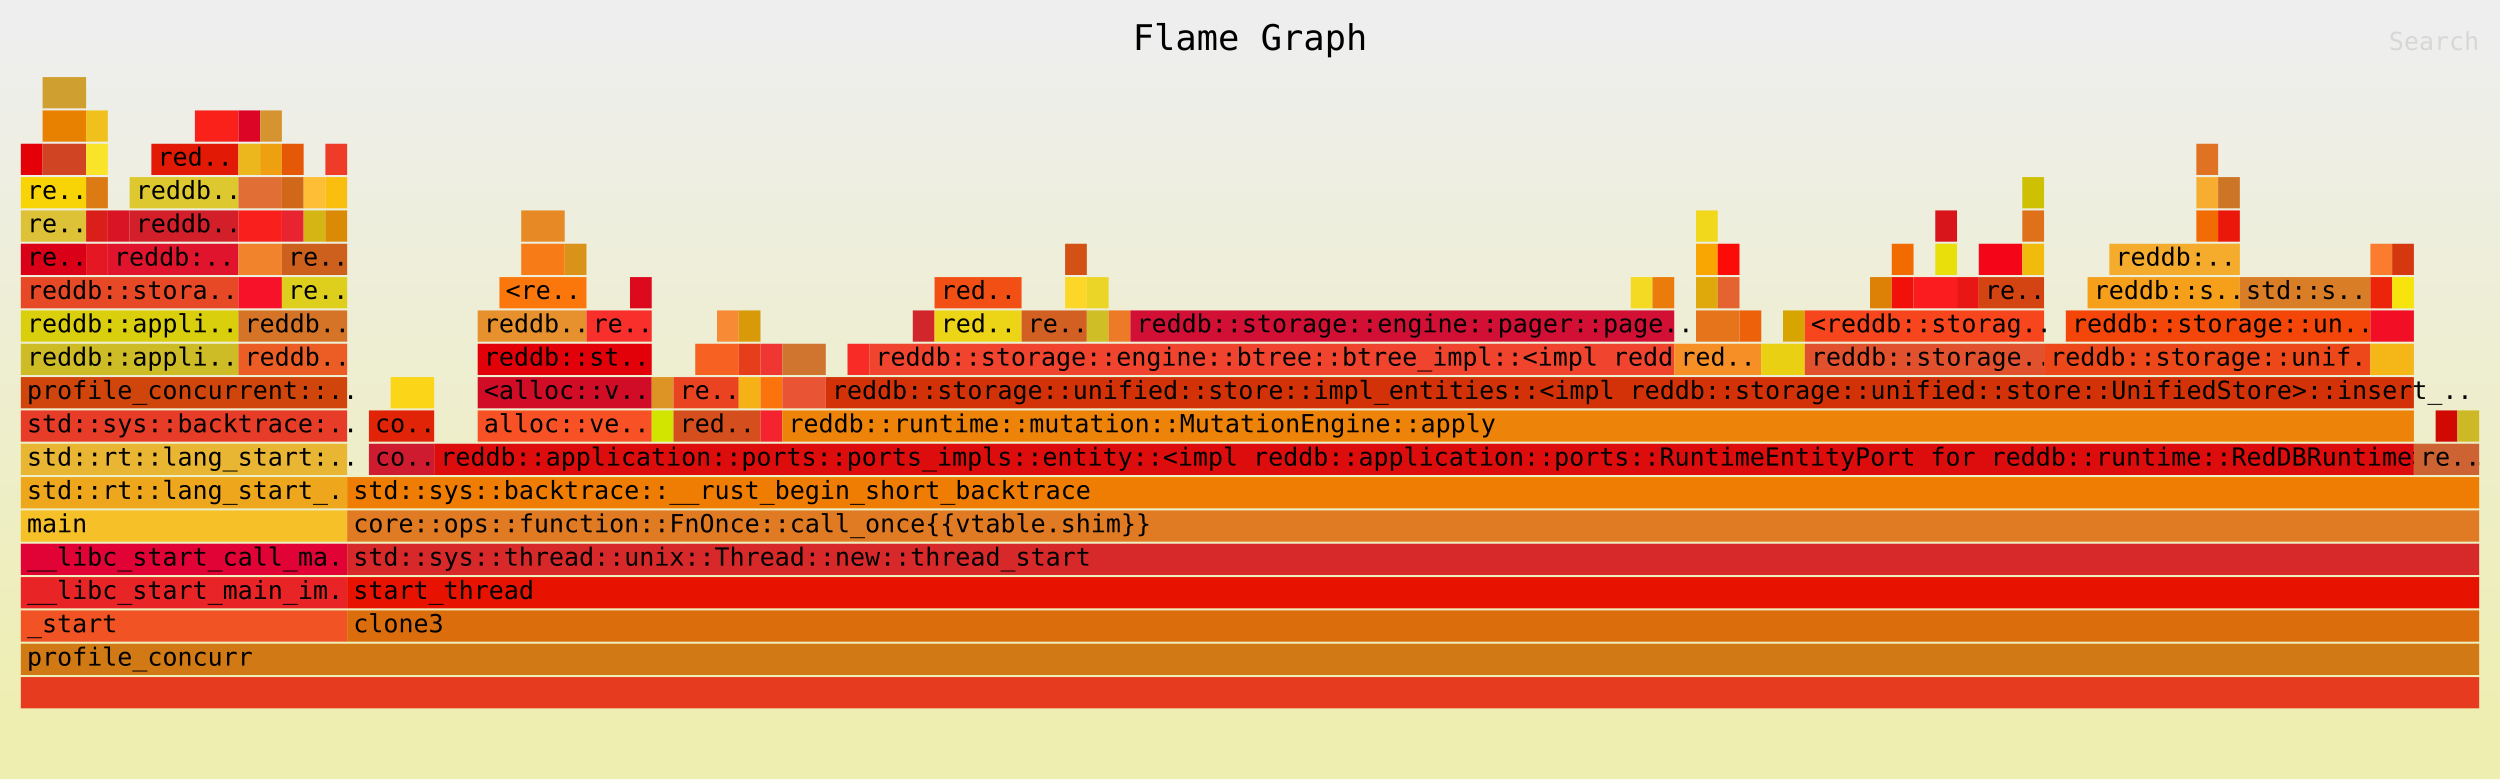
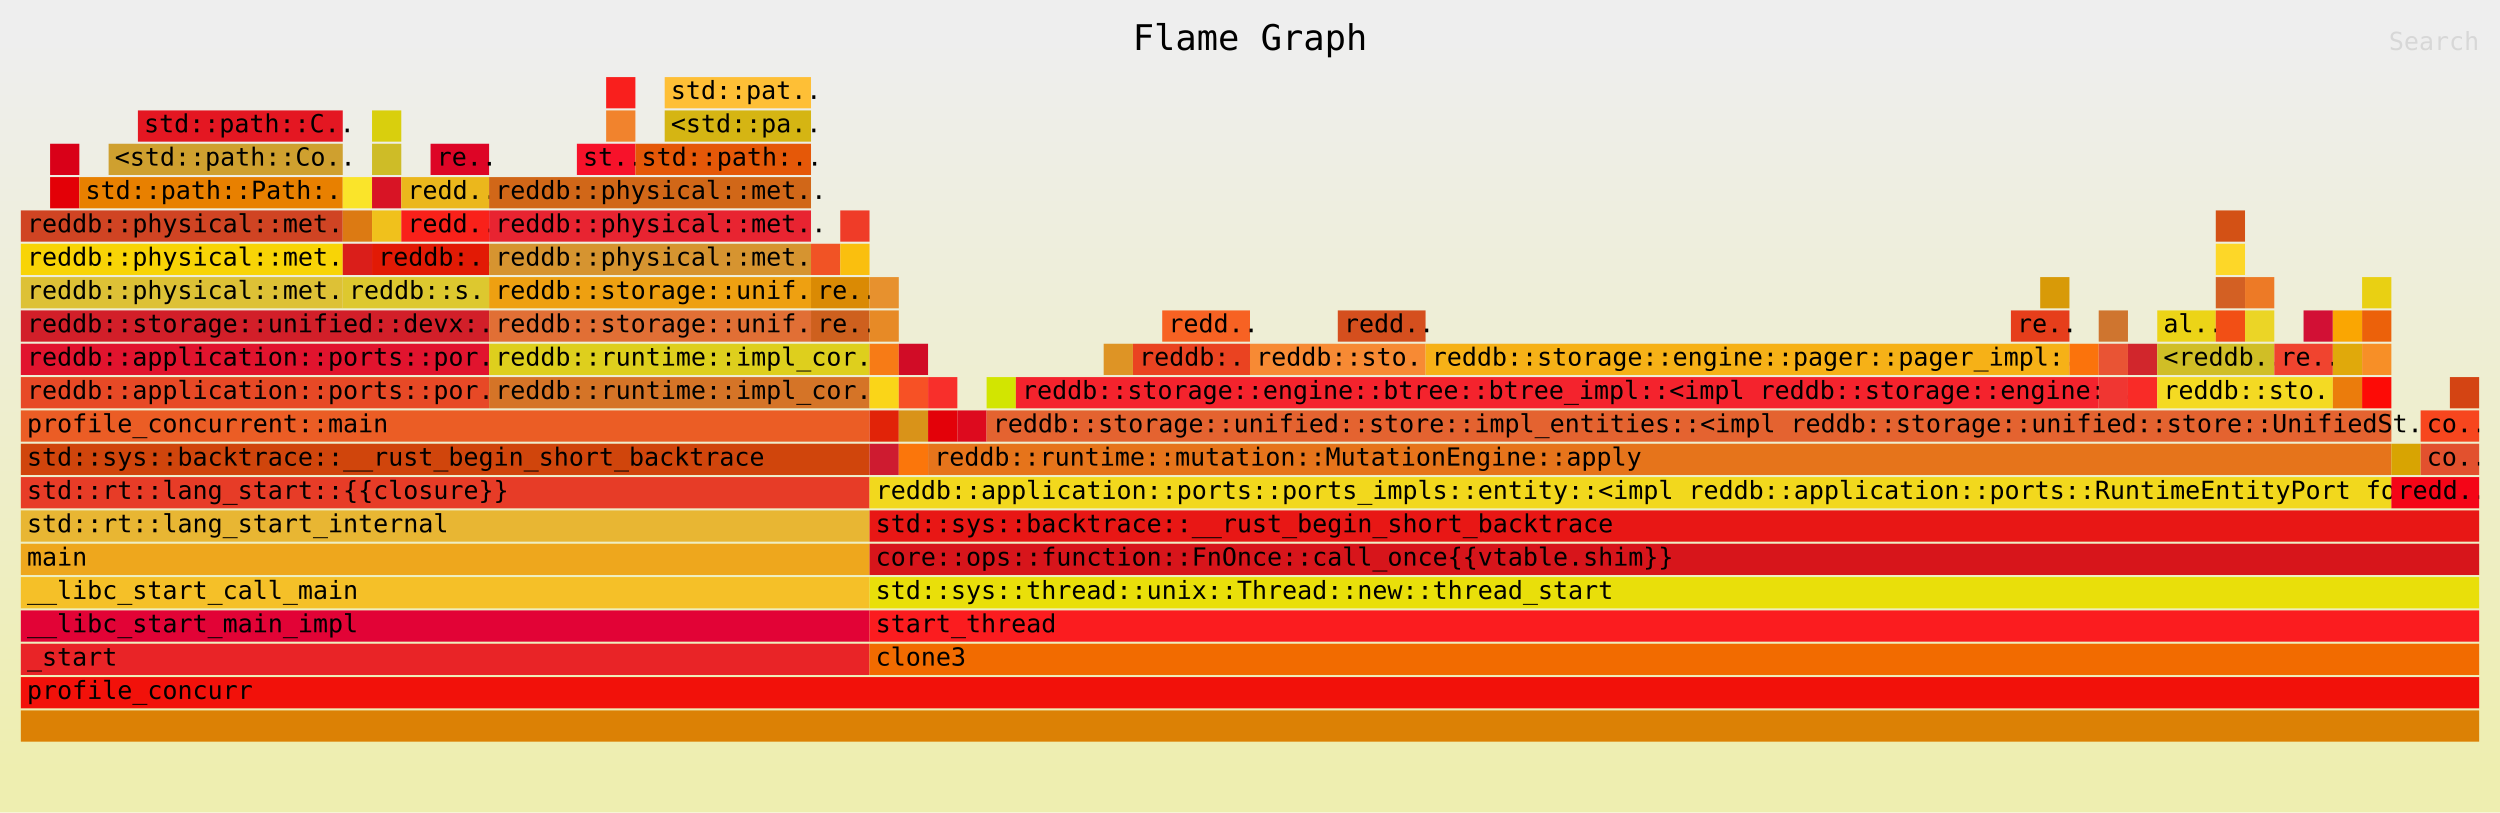
- <svg xmlns="http://www.w3.org/2000/svg" xmlns:ns1="http://github.com/jonhoo/inferno" version="1.1" width="1200" height="374" viewBox="0 0 1200 374">
+ <svg xmlns="http://www.w3.org/2000/svg" xmlns:ns1="http://github.com/jonhoo/inferno" version="1.1" width="1200" height="390" viewBox="0 0 1200 390">
  <defs>
    <linearGradient id="background" y1="0" y2="1" x1="0" x2="0">
      <stop stop-color="#eeeeee" offset="5%" />
      <stop stop-color="#eeeeb0" offset="95%" />
    </linearGradient>
  </defs>
  <style type="text/css">
text { font-family:monospace; font-size:12px }
#title { text-anchor:middle; font-size:17px; }
#matched { text-anchor:end; }
#search { text-anchor:end; opacity:0.1; cursor:pointer; }
#search:hover, #search.show { opacity:1; }
#subtitle { text-anchor:middle; font-color:rgb(160,160,160); }
#unzoom { cursor:pointer; }
#frames &gt; *:hover { stroke:black; stroke-width:0.5; cursor:pointer; }
.hide { display:none; }
.parent { opacity:0.5; }
</style>
-   <rect x="0" y="0" width="100%" height="374" fill="url(#background)" />
+   <rect x="0" y="0" width="100%" height="390" fill="url(#background)" />
  <text id="title" fill="rgb(0,0,0)" x="50%" y="24.00">Flame Graph</text>
-   <text id="details" fill="rgb(0,0,0)" x="10" y="357.00"> </text>
+   <text id="details" fill="rgb(0,0,0)" x="10" y="373.00"> </text>
  <text id="unzoom" class="hide" fill="rgb(0,0,0)" x="10" y="24.00">Reset Zoom</text>
  <text id="search" fill="rgb(0,0,0)" x="1190" y="24.00">Search</text>
-   <text id="matched" fill="rgb(0,0,0)" x="1190" y="357.00"> </text>
-   <svg id="frames" x="10" width="1180" total_samples="113">
-     <g>
-       <rect x="0%" y="69" width="0.885%" height="15" fill="rgb(227,0,7)" ns1:x="0" ns1:w="1" />
-       <text x="0.25%" y="79.50" />
-     </g>
-     <g>
-       <rect x="0%" y="117" width="2.655%" height="15" fill="rgb(217,0,24)" ns1:x="0" ns1:w="3" />
-       <text x="0.25%" y="127.50">re..</text>
-     </g>
-     <g>
-       <rect x="0%" y="101" width="2.655%" height="15" fill="rgb(221,193,54)" ns1:x="0" ns1:w="3" />
-       <text x="0.25%" y="111.50">re..</text>
-     </g>
-     <g>
-       <rect x="0%" y="85" width="2.655%" height="15" fill="rgb(248,212,6)" ns1:x="0" ns1:w="3" />
-       <text x="0.25%" y="95.50">re..</text>
-     </g>
-     <g>
-       <rect x="0.885%" y="69" width="1.77%" height="15" fill="rgb(208,68,35)" ns1:x="1" ns1:w="2" />
-       <text x="1.135%" y="79.50" />
-     </g>
-     <g>
-       <rect x="0.885%" y="53" width="1.77%" height="15" fill="rgb(232,128,0)" ns1:x="1" ns1:w="2" />
-       <text x="1.135%" y="63.50" />
-     </g>
-     <g>
-       <rect x="0.885%" y="37" width="1.77%" height="15" fill="rgb(207,160,47)" ns1:x="1" ns1:w="2" />
-       <text x="1.135%" y="47.50" />
-     </g>
-     <g>
-       <rect x="2.655%" y="117" width="0.885%" height="15" fill="rgb(228,23,34)" ns1:x="3" ns1:w="1" />
-       <text x="2.905%" y="127.50" />
-     </g>
-     <g>
-       <rect x="2.655%" y="101" width="0.885%" height="15" fill="rgb(218,30,26)" ns1:x="3" ns1:w="1" />
-       <text x="2.905%" y="111.50" />
-     </g>
-     <g>
-       <rect x="2.655%" y="85" width="0.885%" height="15" fill="rgb(220,122,19)" ns1:x="3" ns1:w="1" />
-       <text x="2.905%" y="95.50" />
-     </g>
-     <g>
-       <rect x="2.655%" y="69" width="0.885%" height="15" fill="rgb(250,228,42)" ns1:x="3" ns1:w="1" />
-       <text x="2.905%" y="79.50" />
-     </g>
-     <g>
-       <rect x="2.655%" y="53" width="0.885%" height="15" fill="rgb(240,193,28)" ns1:x="3" ns1:w="1" />
-       <text x="2.905%" y="63.50" />
-     </g>
-     <g>
-       <rect x="3.54%" y="101" width="0.885%" height="15" fill="rgb(216,20,37)" ns1:x="4" ns1:w="1" />
-       <text x="3.79%" y="111.50" />
-     </g>
-     <g>
-       <rect x="0%" y="165" width="8.85%" height="15" fill="rgb(206,188,39)" ns1:x="0" ns1:w="10" />
-       <text x="0.25%" y="175.50">reddb::appli..</text>
-     </g>
-     <g>
-       <rect x="0%" y="149" width="8.85%" height="15" fill="rgb(217,207,13)" ns1:x="0" ns1:w="10" />
-       <text x="0.25%" y="159.50">reddb::appli..</text>
-     </g>
-     <g>
-       <rect x="0%" y="133" width="8.85%" height="15" fill="rgb(231,73,38)" ns1:x="0" ns1:w="10" />
-       <text x="0.25%" y="143.50">reddb::stora..</text>
-     </g>
-     <g>
-       <rect x="3.54%" y="117" width="5.31%" height="15" fill="rgb(225,20,46)" ns1:x="4" ns1:w="6" />
-       <text x="3.79%" y="127.50">reddb:..</text>
-     </g>
-     <g>
-       <rect x="4.425%" y="101" width="4.425%" height="15" fill="rgb(210,31,41)" ns1:x="5" ns1:w="5" />
-       <text x="4.675%" y="111.50">reddb..</text>
-     </g>
-     <g>
-       <rect x="4.425%" y="85" width="4.425%" height="15" fill="rgb(221,200,47)" ns1:x="5" ns1:w="5" />
-       <text x="4.675%" y="95.50">reddb..</text>
-     </g>
-     <g>
-       <rect x="5.31%" y="69" width="3.54%" height="15" fill="rgb(226,26,5)" ns1:x="6" ns1:w="4" />
-       <text x="5.56%" y="79.50">red..</text>
-     </g>
-     <g>
-       <rect x="7.08%" y="53" width="1.77%" height="15" fill="rgb(249,33,26)" ns1:x="8" ns1:w="2" />
-       <text x="7.33%" y="63.50" />
-     </g>
-     <g>
-       <rect x="8.85%" y="69" width="0.885%" height="15" fill="rgb(235,183,28)" ns1:x="10" ns1:w="1" />
-       <text x="9.1%" y="79.50" />
-     </g>
-     <g>
-       <rect x="8.85%" y="53" width="0.885%" height="15" fill="rgb(221,5,38)" ns1:x="10" ns1:w="1" />
-       <text x="9.1%" y="63.50" />
-     </g>
-     <g>
-       <rect x="8.85%" y="133" width="1.77%" height="15" fill="rgb(247,18,42)" ns1:x="10" ns1:w="2" />
-       <text x="9.1%" y="143.50" />
-     </g>
-     <g>
-       <rect x="8.85%" y="117" width="1.77%" height="15" fill="rgb(241,131,45)" ns1:x="10" ns1:w="2" />
-       <text x="9.1%" y="127.50" />
-     </g>
-     <g>
-       <rect x="8.85%" y="101" width="1.77%" height="15" fill="rgb(249,31,29)" ns1:x="10" ns1:w="2" />
-       <text x="9.1%" y="111.50" />
-     </g>
-     <g>
-       <rect x="8.85%" y="85" width="1.77%" height="15" fill="rgb(225,111,53)" ns1:x="10" ns1:w="2" />
-       <text x="9.1%" y="95.50" />
-     </g>
-     <g>
-       <rect x="9.735%" y="69" width="0.885%" height="15" fill="rgb(238,160,17)" ns1:x="11" ns1:w="1" />
-       <text x="9.985%" y="79.50" />
-     </g>
-     <g>
-       <rect x="9.735%" y="53" width="0.885%" height="15" fill="rgb(214,148,48)" ns1:x="11" ns1:w="1" />
-       <text x="9.985%" y="63.50" />
-     </g>
-     <g>
-       <rect x="10.62%" y="101" width="0.885%" height="15" fill="rgb(232,36,49)" ns1:x="12" ns1:w="1" />
-       <text x="10.87%" y="111.50" />
-     </g>
-     <g>
-       <rect x="10.62%" y="85" width="0.885%" height="15" fill="rgb(209,103,24)" ns1:x="12" ns1:w="1" />
-       <text x="10.87%" y="95.50" />
-     </g>
-     <g>
-       <rect x="10.62%" y="69" width="0.885%" height="15" fill="rgb(229,88,8)" ns1:x="12" ns1:w="1" />
-       <text x="10.87%" y="79.50" />
-     </g>
-     <g>
-       <rect x="11.504%" y="101" width="0.885%" height="15" fill="rgb(213,181,19)" ns1:x="13" ns1:w="1" />
-       <text x="11.754%" y="111.50" />
-     </g>
-     <g>
-       <rect x="11.504%" y="85" width="0.885%" height="15" fill="rgb(254,191,54)" ns1:x="13" ns1:w="1" />
-       <text x="11.754%" y="95.50" />
-     </g>
-     <g>
-       <rect x="0%" y="293" width="13.274%" height="15" fill="rgb(241,83,37)" ns1:x="0" ns1:w="15" />
-       <text x="0.25%" y="303.50">_start</text>
-     </g>
-     <g>
-       <rect x="0%" y="277" width="13.274%" height="15" fill="rgb(233,36,39)" ns1:x="0" ns1:w="15" />
-       <text x="0.25%" y="287.50">__libc_start_main_im..</text>
-     </g>
-     <g>
-       <rect x="0%" y="261" width="13.274%" height="15" fill="rgb(226,3,54)" ns1:x="0" ns1:w="15" />
-       <text x="0.25%" y="271.50">__libc_start_call_ma..</text>
-     </g>
-     <g>
-       <rect x="0%" y="245" width="13.274%" height="15" fill="rgb(245,192,40)" ns1:x="0" ns1:w="15" />
-       <text x="0.25%" y="255.50">main</text>
-     </g>
-     <g>
-       <rect x="0%" y="229" width="13.274%" height="15" fill="rgb(238,167,29)" ns1:x="0" ns1:w="15" />
-       <text x="0.25%" y="239.50">std::rt::lang_start_..</text>
-     </g>
-     <g>
-       <rect x="0%" y="213" width="13.274%" height="15" fill="rgb(232,182,51)" ns1:x="0" ns1:w="15" />
-       <text x="0.25%" y="223.50">std::rt::lang_start:..</text>
-     </g>
-     <g>
-       <rect x="0%" y="197" width="13.274%" height="15" fill="rgb(231,60,39)" ns1:x="0" ns1:w="15" />
-       <text x="0.25%" y="207.50">std::sys::backtrace:..</text>
-     </g>
-     <g>
-       <rect x="0%" y="181" width="13.274%" height="15" fill="rgb(208,69,12)" ns1:x="0" ns1:w="15" />
-       <text x="0.25%" y="191.50">profile_concurrent::..</text>
-     </g>
-     <g>
-       <rect x="8.85%" y="165" width="4.425%" height="15" fill="rgb(235,93,37)" ns1:x="10" ns1:w="5" />
-       <text x="9.1%" y="175.50">reddb..</text>
-     </g>
-     <g>
-       <rect x="8.85%" y="149" width="4.425%" height="15" fill="rgb(213,116,39)" ns1:x="10" ns1:w="5" />
-       <text x="9.1%" y="159.50">reddb..</text>
-     </g>
-     <g>
-       <rect x="10.62%" y="133" width="2.655%" height="15" fill="rgb(222,207,29)" ns1:x="12" ns1:w="3" />
-       <text x="10.87%" y="143.50">re..</text>
-     </g>
-     <g>
-       <rect x="10.62%" y="117" width="2.655%" height="15" fill="rgb(206,96,30)" ns1:x="12" ns1:w="3" />
-       <text x="10.87%" y="127.50">re..</text>
-     </g>
-     <g>
-       <rect x="12.389%" y="101" width="0.885%" height="15" fill="rgb(218,138,4)" ns1:x="14" ns1:w="1" />
-       <text x="12.639%" y="111.50" />
-     </g>
-     <g>
-       <rect x="12.389%" y="85" width="0.885%" height="15" fill="rgb(250,191,14)" ns1:x="14" ns1:w="1" />
-       <text x="12.639%" y="95.50" />
-     </g>
-     <g>
-       <rect x="12.389%" y="69" width="0.885%" height="15" fill="rgb(239,60,40)" ns1:x="14" ns1:w="1" />
-       <text x="12.639%" y="79.50" />
-     </g>
-     <g>
-       <rect x="14.159%" y="213" width="2.655%" height="15" fill="rgb(206,27,48)" ns1:x="16" ns1:w="3" />
-       <text x="14.409%" y="223.50">co..</text>
-     </g>
-     <g>
-       <rect x="14.159%" y="197" width="2.655%" height="15" fill="rgb(225,35,8)" ns1:x="16" ns1:w="3" />
-       <text x="14.409%" y="207.50">co..</text>
-     </g>
-     <g>
-       <rect x="15.044%" y="181" width="1.77%" height="15" fill="rgb(250,213,24)" ns1:x="17" ns1:w="2" />
-       <text x="15.294%" y="191.50" />
-     </g>
-     <g>
-       <rect x="20.354%" y="117" width="1.77%" height="15" fill="rgb(247,123,22)" ns1:x="23" ns1:w="2" />
-       <text x="20.604%" y="127.50" />
-     </g>
-     <g>
-       <rect x="20.354%" y="101" width="1.77%" height="15" fill="rgb(231,138,38)" ns1:x="23" ns1:w="2" />
-       <text x="20.604%" y="111.50" />
-     </g>
-     <g>
-       <rect x="18.584%" y="149" width="4.425%" height="15" fill="rgb(231,145,46)" ns1:x="21" ns1:w="5" />
-       <text x="18.834%" y="159.50">reddb..</text>
-     </g>
-     <g>
-       <rect x="19.469%" y="133" width="3.54%" height="15" fill="rgb(251,118,11)" ns1:x="22" ns1:w="4" />
-       <text x="19.719%" y="143.50">&lt;re..</text>
-     </g>
-     <g>
-       <rect x="22.124%" y="117" width="0.885%" height="15" fill="rgb(217,147,25)" ns1:x="25" ns1:w="1" />
-       <text x="22.374%" y="127.50" />
-     </g>
-     <g>
-       <rect x="18.584%" y="197" width="7.08%" height="15" fill="rgb(247,81,37)" ns1:x="21" ns1:w="8" />
-       <text x="18.834%" y="207.50">alloc::ve..</text>
-     </g>
-     <g>
-       <rect x="18.584%" y="181" width="7.08%" height="15" fill="rgb(209,12,38)" ns1:x="21" ns1:w="8" />
-       <text x="18.834%" y="191.50">&lt;alloc::v..</text>
-     </g>
-     <g>
-       <rect x="18.584%" y="165" width="7.08%" height="15" fill="rgb(227,1,9)" ns1:x="21" ns1:w="8" />
-       <text x="18.834%" y="175.50">reddb::st..</text>
-     </g>
-     <g>
-       <rect x="23.009%" y="149" width="2.655%" height="15" fill="rgb(248,47,43)" ns1:x="26" ns1:w="3" />
-       <text x="23.259%" y="159.50">re..</text>
-     </g>
-     <g>
-       <rect x="24.779%" y="133" width="0.885%" height="15" fill="rgb(221,10,30)" ns1:x="28" ns1:w="1" />
-       <text x="25.029%" y="143.50" />
-     </g>
-     <g>
-       <rect x="25.664%" y="197" width="0.885%" height="15" fill="rgb(210,229,1)" ns1:x="29" ns1:w="1" />
-       <text x="25.914%" y="207.50" />
-     </g>
-     <g>
-       <rect x="25.664%" y="181" width="0.885%" height="15" fill="rgb(222,148,37)" ns1:x="29" ns1:w="1" />
-       <text x="25.914%" y="191.50" />
-     </g>
-     <g>
-       <rect x="26.549%" y="181" width="2.655%" height="15" fill="rgb(234,67,33)" ns1:x="30" ns1:w="3" />
-       <text x="26.799%" y="191.50">re..</text>
-     </g>
-     <g>
-       <rect x="27.434%" y="165" width="1.77%" height="15" fill="rgb(247,98,35)" ns1:x="31" ns1:w="2" />
-       <text x="27.684%" y="175.50" />
-     </g>
-     <g>
-       <rect x="28.319%" y="149" width="0.885%" height="15" fill="rgb(247,138,52)" ns1:x="32" ns1:w="1" />
-       <text x="28.569%" y="159.50" />
-     </g>
-     <g>
-       <rect x="26.549%" y="197" width="3.54%" height="15" fill="rgb(213,79,30)" ns1:x="30" ns1:w="4" />
-       <text x="26.799%" y="207.50">red..</text>
-     </g>
-     <g>
-       <rect x="29.203%" y="181" width="0.885%" height="15" fill="rgb(246,177,23)" ns1:x="33" ns1:w="1" />
-       <text x="29.453%" y="191.50" />
-     </g>
-     <g>
-       <rect x="29.203%" y="165" width="0.885%" height="15" fill="rgb(230,62,27)" ns1:x="33" ns1:w="1" />
-       <text x="29.453%" y="175.50" />
-     </g>
-     <g>
-       <rect x="29.203%" y="149" width="0.885%" height="15" fill="rgb(216,154,8)" ns1:x="33" ns1:w="1" />
-       <text x="29.453%" y="159.50" />
-     </g>
-     <g>
-       <rect x="30.088%" y="197" width="0.885%" height="15" fill="rgb(244,35,45)" ns1:x="34" ns1:w="1" />
-       <text x="30.338%" y="207.50" />
-     </g>
-     <g>
-       <rect x="30.088%" y="181" width="0.885%" height="15" fill="rgb(251,115,12)" ns1:x="34" ns1:w="1" />
-       <text x="30.338%" y="191.50" />
-     </g>
-     <g>
-       <rect x="30.088%" y="165" width="0.885%" height="15" fill="rgb(240,54,50)" ns1:x="34" ns1:w="1" />
-       <text x="30.338%" y="175.50" />
-     </g>
-     <g>
-       <rect x="30.974%" y="181" width="1.77%" height="15" fill="rgb(233,84,52)" ns1:x="35" ns1:w="2" />
-       <text x="31.224%" y="191.50" />
-     </g>
-     <g>
-       <rect x="30.974%" y="165" width="1.77%" height="15" fill="rgb(207,117,47)" ns1:x="35" ns1:w="2" />
-       <text x="31.224%" y="175.50" />
-     </g>
-     <g>
-       <rect x="33.628%" y="165" width="0.885%" height="15" fill="rgb(249,43,39)" ns1:x="38" ns1:w="1" />
-       <text x="33.878%" y="175.50" />
-     </g>
-     <g>
-       <rect x="36.283%" y="149" width="0.885%" height="15" fill="rgb(209,38,44)" ns1:x="41" ns1:w="1" />
-       <text x="36.533%" y="159.50" />
-     </g>
-     <g>
-       <rect x="37.168%" y="149" width="3.54%" height="15" fill="rgb(236,212,23)" ns1:x="42" ns1:w="4" />
-       <text x="37.418%" y="159.50">red..</text>
-     </g>
-     <g>
-       <rect x="37.168%" y="133" width="3.54%" height="15" fill="rgb(242,79,21)" ns1:x="42" ns1:w="4" />
-       <text x="37.418%" y="143.50">red..</text>
-     </g>
-     <g>
-       <rect x="40.708%" y="149" width="2.655%" height="15" fill="rgb(211,96,35)" ns1:x="46" ns1:w="3" />
-       <text x="40.958%" y="159.50">re..</text>
-     </g>
-     <g>
-       <rect x="42.478%" y="133" width="0.885%" height="15" fill="rgb(253,215,40)" ns1:x="48" ns1:w="1" />
-       <text x="42.728%" y="143.50" />
-     </g>
-     <g>
-       <rect x="42.478%" y="117" width="0.885%" height="15" fill="rgb(211,81,21)" ns1:x="48" ns1:w="1" />
-       <text x="42.728%" y="127.50" />
-     </g>
-     <g>
-       <rect x="43.363%" y="149" width="0.885%" height="15" fill="rgb(208,190,38)" ns1:x="49" ns1:w="1" />
-       <text x="43.613%" y="159.50" />
-     </g>
-     <g>
-       <rect x="43.363%" y="133" width="0.885%" height="15" fill="rgb(235,213,38)" ns1:x="49" ns1:w="1" />
-       <text x="43.613%" y="143.50" />
-     </g>
-     <g>
-       <rect x="44.248%" y="149" width="0.885%" height="15" fill="rgb(237,122,38)" ns1:x="50" ns1:w="1" />
-       <text x="44.498%" y="159.50" />
-     </g>
-     <g>
-       <rect x="65.487%" y="133" width="0.885%" height="15" fill="rgb(244,218,35)" ns1:x="74" ns1:w="1" />
-       <text x="65.737%" y="143.50" />
-     </g>
-     <g>
-       <rect x="34.513%" y="165" width="32.743%" height="15" fill="rgb(240,68,47)" ns1:x="39" ns1:w="37" />
-       <text x="34.763%" y="175.50">reddb::storage::engine::btree::btree_impl::&lt;impl redd..</text>
-     </g>
-     <g>
-       <rect x="45.133%" y="149" width="22.124%" height="15" fill="rgb(210,16,53)" ns1:x="51" ns1:w="25" />
-       <text x="45.383%" y="159.50">reddb::storage::engine::pager::page..</text>
-     </g>
-     <g>
-       <rect x="66.372%" y="133" width="0.885%" height="15" fill="rgb(235,124,12)" ns1:x="75" ns1:w="1" />
-       <text x="66.622%" y="143.50" />
-     </g>
-     <g>
-       <rect x="68.142%" y="133" width="0.885%" height="15" fill="rgb(224,169,11)" ns1:x="77" ns1:w="1" />
-       <text x="68.392%" y="143.50" />
-     </g>
-     <g>
-       <rect x="68.142%" y="117" width="0.885%" height="15" fill="rgb(250,166,2)" ns1:x="77" ns1:w="1" />
-       <text x="68.392%" y="127.50" />
-     </g>
-     <g>
-       <rect x="68.142%" y="101" width="0.885%" height="15" fill="rgb(242,216,29)" ns1:x="77" ns1:w="1" />
-       <text x="68.392%" y="111.50" />
-     </g>
-     <g>
-       <rect x="68.142%" y="149" width="1.77%" height="15" fill="rgb(230,116,27)" ns1:x="77" ns1:w="2" />
-       <text x="68.392%" y="159.50" />
-     </g>
-     <g>
-       <rect x="69.026%" y="133" width="0.885%" height="15" fill="rgb(228,99,48)" ns1:x="78" ns1:w="1" />
-       <text x="69.276%" y="143.50" />
-     </g>
-     <g>
-       <rect x="69.026%" y="117" width="0.885%" height="15" fill="rgb(253,11,6)" ns1:x="78" ns1:w="1" />
-       <text x="69.276%" y="127.50" />
-     </g>
-     <g>
-       <rect x="67.257%" y="165" width="3.54%" height="15" fill="rgb(247,143,39)" ns1:x="76" ns1:w="4" />
-       <text x="67.507%" y="175.50">red..</text>
-     </g>
-     <g>
-       <rect x="69.912%" y="149" width="0.885%" height="15" fill="rgb(236,97,10)" ns1:x="79" ns1:w="1" />
-       <text x="70.162%" y="159.50" />
-     </g>
-     <g>
-       <rect x="70.796%" y="165" width="1.77%" height="15" fill="rgb(233,208,19)" ns1:x="80" ns1:w="2" />
-       <text x="71.046%" y="175.50" />
-     </g>
-     <g>
-       <rect x="71.681%" y="149" width="0.885%" height="15" fill="rgb(216,164,2)" ns1:x="81" ns1:w="1" />
-       <text x="71.931%" y="159.50" />
-     </g>
-     <g>
-       <rect x="75.221%" y="133" width="0.885%" height="15" fill="rgb(220,129,5)" ns1:x="85" ns1:w="1" />
-       <text x="75.471%" y="143.50" />
-     </g>
-     <g>
-       <rect x="76.106%" y="133" width="0.885%" height="15" fill="rgb(242,17,10)" ns1:x="86" ns1:w="1" />
-       <text x="76.356%" y="143.50" />
-     </g>
-     <g>
-       <rect x="76.106%" y="117" width="0.885%" height="15" fill="rgb(242,107,0)" ns1:x="86" ns1:w="1" />
-       <text x="76.356%" y="127.50" />
-     </g>
-     <g>
-       <rect x="76.991%" y="133" width="1.77%" height="15" fill="rgb(251,28,31)" ns1:x="87" ns1:w="2" />
-       <text x="77.241%" y="143.50" />
-     </g>
-     <g>
-       <rect x="77.876%" y="117" width="0.885%" height="15" fill="rgb(233,223,10)" ns1:x="88" ns1:w="1" />
-       <text x="78.126%" y="127.50" />
-     </g>
-     <g>
-       <rect x="77.876%" y="101" width="0.885%" height="15" fill="rgb(215,21,27)" ns1:x="88" ns1:w="1" />
-       <text x="78.126%" y="111.50" />
-     </g>
-     <g>
-       <rect x="78.761%" y="133" width="0.885%" height="15" fill="rgb(232,23,21)" ns1:x="89" ns1:w="1" />
-       <text x="79.011%" y="143.50" />
-     </g>
-     <g>
-       <rect x="79.646%" y="117" width="1.77%" height="15" fill="rgb(244,5,23)" ns1:x="90" ns1:w="2" />
-       <text x="79.896%" y="127.50" />
-     </g>
-     <g>
-       <rect x="72.566%" y="165" width="9.735%" height="15" fill="rgb(226,81,46)" ns1:x="82" ns1:w="11" />
-       <text x="72.816%" y="175.50">reddb::storage..</text>
-     </g>
-     <g>
-       <rect x="72.566%" y="149" width="9.735%" height="15" fill="rgb(247,70,30)" ns1:x="82" ns1:w="11" />
-       <text x="72.816%" y="159.50">&lt;reddb::storag..</text>
-     </g>
-     <g>
-       <rect x="79.646%" y="133" width="2.655%" height="15" fill="rgb(212,68,19)" ns1:x="90" ns1:w="3" />
-       <text x="79.896%" y="143.50">re..</text>
-     </g>
-     <g>
-       <rect x="81.416%" y="117" width="0.885%" height="15" fill="rgb(240,187,13)" ns1:x="92" ns1:w="1" />
-       <text x="81.666%" y="127.50" />
-     </g>
-     <g>
-       <rect x="81.416%" y="101" width="0.885%" height="15" fill="rgb(223,113,26)" ns1:x="92" ns1:w="1" />
-       <text x="81.666%" y="111.50" />
-     </g>
-     <g>
-       <rect x="81.416%" y="85" width="0.885%" height="15" fill="rgb(206,192,2)" ns1:x="92" ns1:w="1" />
-       <text x="81.666%" y="95.50" />
-     </g>
-     <g>
-       <rect x="88.496%" y="101" width="0.885%" height="15" fill="rgb(241,108,4)" ns1:x="100" ns1:w="1" />
-       <text x="88.746%" y="111.50" />
-     </g>
-     <g>
-       <rect x="88.496%" y="85" width="0.885%" height="15" fill="rgb(247,173,49)" ns1:x="100" ns1:w="1" />
-       <text x="88.746%" y="95.50" />
-     </g>
-     <g>
-       <rect x="88.496%" y="69" width="0.885%" height="15" fill="rgb(224,114,35)" ns1:x="100" ns1:w="1" />
-       <text x="88.746%" y="79.50" />
-     </g>
-     <g>
-       <rect x="84.071%" y="133" width="6.195%" height="15" fill="rgb(245,159,27)" ns1:x="95" ns1:w="7" />
-       <text x="84.321%" y="143.50">reddb::s..</text>
-     </g>
-     <g>
-       <rect x="84.956%" y="117" width="5.31%" height="15" fill="rgb(245,172,44)" ns1:x="96" ns1:w="6" />
-       <text x="85.206%" y="127.50">reddb:..</text>
-     </g>
-     <g>
-       <rect x="89.38%" y="101" width="0.885%" height="15" fill="rgb(236,23,11)" ns1:x="101" ns1:w="1" />
-       <text x="89.63%" y="111.50" />
-     </g>
-     <g>
-       <rect x="89.38%" y="85" width="0.885%" height="15" fill="rgb(205,117,38)" ns1:x="101" ns1:w="1" />
-       <text x="89.63%" y="95.50" />
-     </g>
-     <g>
-       <rect x="82.301%" y="165" width="13.274%" height="15" fill="rgb(237,72,25)" ns1:x="93" ns1:w="15" />
-       <text x="82.551%" y="175.50">reddb::storage::unif..</text>
-     </g>
-     <g>
-       <rect x="83.186%" y="149" width="12.389%" height="15" fill="rgb(244,70,9)" ns1:x="94" ns1:w="14" />
-       <text x="83.436%" y="159.50">reddb::storage::un..</text>
-     </g>
-     <g>
-       <rect x="90.266%" y="133" width="5.31%" height="15" fill="rgb(217,125,39)" ns1:x="102" ns1:w="6" />
-       <text x="90.516%" y="143.50">std::s..</text>
-     </g>
-     <g>
-       <rect x="95.575%" y="133" width="0.885%" height="15" fill="rgb(235,36,10)" ns1:x="108" ns1:w="1" />
-       <text x="95.825%" y="143.50" />
-     </g>
-     <g>
-       <rect x="95.575%" y="117" width="0.885%" height="15" fill="rgb(251,123,47)" ns1:x="108" ns1:w="1" />
-       <text x="95.825%" y="127.50" />
-     </g>
-     <g>
-       <rect x="16.814%" y="213" width="80.531%" height="15" fill="rgb(221,13,13)" ns1:x="19" ns1:w="91" />
-       <text x="17.064%" y="223.50">reddb::application::ports::ports_impls::entity::&lt;impl reddb::application::ports::RuntimeEntityPort for reddb::runtime::RedDBRuntime&gt;::..</text>
-     </g>
-     <g>
-       <rect x="30.974%" y="197" width="66.372%" height="15" fill="rgb(238,131,9)" ns1:x="35" ns1:w="75" />
-       <text x="31.224%" y="207.50">reddb::runtime::mutation::MutationEngine::apply</text>
-     </g>
-     <g>
-       <rect x="32.743%" y="181" width="64.602%" height="15" fill="rgb(211,50,8)" ns1:x="37" ns1:w="73" />
-       <text x="32.993%" y="191.50">reddb::storage::unified::store::impl_entities::&lt;impl reddb::storage::unified::store::UnifiedStore&gt;::insert_..</text>
-     </g>
-     <g>
-       <rect x="95.575%" y="165" width="1.77%" height="15" fill="rgb(245,182,24)" ns1:x="108" ns1:w="2" />
-       <text x="95.825%" y="175.50" />
-     </g>
-     <g>
-       <rect x="95.575%" y="149" width="1.77%" height="15" fill="rgb(242,14,37)" ns1:x="108" ns1:w="2" />
-       <text x="95.825%" y="159.50" />
-     </g>
-     <g>
-       <rect x="96.46%" y="133" width="0.885%" height="15" fill="rgb(246,228,12)" ns1:x="109" ns1:w="1" />
-       <text x="96.71%" y="143.50" />
-     </g>
-     <g>
-       <rect x="96.46%" y="117" width="0.885%" height="15" fill="rgb(213,55,15)" ns1:x="109" ns1:w="1" />
-       <text x="96.71%" y="127.50" />
-     </g>
-     <g>
-       <rect x="98.23%" y="197" width="0.885%" height="15" fill="rgb(209,9,3)" ns1:x="111" ns1:w="1" />
-       <text x="98.48%" y="207.50" />
-     </g>
-     <g>
-       <rect x="0%" y="325" width="100%" height="15" fill="rgb(230,59,30)" ns1:x="0" ns1:w="113" />
-       <text x="0.25%" y="335.50" />
-     </g>
-     <g>
-       <rect x="0%" y="309" width="100%" height="15" fill="rgb(209,121,21)" ns1:x="0" ns1:w="113" />
-       <text x="0.25%" y="319.50">profile_concurr</text>
-     </g>
-     <g>
-       <rect x="13.274%" y="293" width="86.726%" height="15" fill="rgb(220,109,13)" ns1:x="15" ns1:w="98" />
-       <text x="13.524%" y="303.50">clone3</text>
-     </g>
-     <g>
-       <rect x="13.274%" y="277" width="86.726%" height="15" fill="rgb(232,18,1)" ns1:x="15" ns1:w="98" />
-       <text x="13.524%" y="287.50">start_thread</text>
-     </g>
-     <g>
-       <rect x="13.274%" y="261" width="86.726%" height="15" fill="rgb(215,41,42)" ns1:x="15" ns1:w="98" />
-       <text x="13.524%" y="271.50">std::sys::thread::unix::Thread::new::thread_start</text>
-     </g>
-     <g>
-       <rect x="13.274%" y="245" width="86.726%" height="15" fill="rgb(224,123,36)" ns1:x="15" ns1:w="98" />
-       <text x="13.524%" y="255.50">core::ops::function::FnOnce::call_once{{vtable.shim}}</text>
-     </g>
-     <g>
-       <rect x="13.274%" y="229" width="86.726%" height="15" fill="rgb(240,125,3)" ns1:x="15" ns1:w="98" />
-       <text x="13.524%" y="239.50">std::sys::backtrace::__rust_begin_short_backtrace</text>
-     </g>
-     <g>
-       <rect x="97.345%" y="213" width="2.655%" height="15" fill="rgb(205,98,50)" ns1:x="110" ns1:w="3" />
-       <text x="97.595%" y="223.50">re..</text>
-     </g>
-     <g>
-       <rect x="99.115%" y="197" width="0.885%" height="15" fill="rgb(205,185,37)" ns1:x="112" ns1:w="1" />
-       <text x="99.365%" y="207.50" />
+   <text id="matched" fill="rgb(0,0,0)" x="1190" y="373.00"> </text>
+   <svg id="frames" x="10" width="1180" total_samples="84">
+     <g>
+       <rect x="1.19%" y="85" width="1.19%" height="15" fill="rgb(227,0,7)" ns1:x="1" ns1:w="1" />
+       <text x="1.44%" y="95.50" />
+     </g>
+     <g>
+       <rect x="1.19%" y="69" width="1.19%" height="15" fill="rgb(217,0,24)" ns1:x="1" ns1:w="1" />
+       <text x="1.44%" y="79.50" />
+     </g>
+     <g>
+       <rect x="0%" y="133" width="13.095%" height="15" fill="rgb(221,193,54)" ns1:x="0" ns1:w="11" />
+       <text x="0.25%" y="143.50">reddb::physical::met..</text>
+     </g>
+     <g>
+       <rect x="0%" y="117" width="13.095%" height="15" fill="rgb(248,212,6)" ns1:x="0" ns1:w="11" />
+       <text x="0.25%" y="127.50">reddb::physical::met..</text>
+     </g>
+     <g>
+       <rect x="0%" y="101" width="13.095%" height="15" fill="rgb(208,68,35)" ns1:x="0" ns1:w="11" />
+       <text x="0.25%" y="111.50">reddb::physical::met..</text>
+     </g>
+     <g>
+       <rect x="2.381%" y="85" width="10.714%" height="15" fill="rgb(232,128,0)" ns1:x="2" ns1:w="9" />
+       <text x="2.631%" y="95.50">std::path::Path:..</text>
+     </g>
+     <g>
+       <rect x="3.571%" y="69" width="9.524%" height="15" fill="rgb(207,160,47)" ns1:x="3" ns1:w="8" />
+       <text x="3.821%" y="79.50">&lt;std::path::Co..</text>
+     </g>
+     <g>
+       <rect x="4.762%" y="53" width="8.333%" height="15" fill="rgb(228,23,34)" ns1:x="4" ns1:w="7" />
+       <text x="5.012%" y="63.50">std::path::C..</text>
+     </g>
+     <g>
+       <rect x="13.095%" y="117" width="1.19%" height="15" fill="rgb(218,30,26)" ns1:x="11" ns1:w="1" />
+       <text x="13.345%" y="127.50" />
+     </g>
+     <g>
+       <rect x="13.095%" y="101" width="1.19%" height="15" fill="rgb(220,122,19)" ns1:x="11" ns1:w="1" />
+       <text x="13.345%" y="111.50" />
+     </g>
+     <g>
+       <rect x="13.095%" y="85" width="1.19%" height="15" fill="rgb(250,228,42)" ns1:x="11" ns1:w="1" />
+       <text x="13.345%" y="95.50" />
+     </g>
+     <g>
+       <rect x="14.286%" y="101" width="1.19%" height="15" fill="rgb(240,193,28)" ns1:x="12" ns1:w="1" />
+       <text x="14.536%" y="111.50" />
+     </g>
+     <g>
+       <rect x="14.286%" y="85" width="1.19%" height="15" fill="rgb(216,20,37)" ns1:x="12" ns1:w="1" />
+       <text x="14.536%" y="95.50" />
+     </g>
+     <g>
+       <rect x="14.286%" y="69" width="1.19%" height="15" fill="rgb(206,188,39)" ns1:x="12" ns1:w="1" />
+       <text x="14.536%" y="79.50" />
+     </g>
+     <g>
+       <rect x="14.286%" y="53" width="1.19%" height="15" fill="rgb(217,207,13)" ns1:x="12" ns1:w="1" />
+       <text x="14.536%" y="63.50" />
+     </g>
+     <g>
+       <rect x="0%" y="181" width="19.048%" height="15" fill="rgb(231,73,38)" ns1:x="0" ns1:w="16" />
+       <text x="0.25%" y="191.50">reddb::application::ports::por..</text>
+     </g>
+     <g>
+       <rect x="0%" y="165" width="19.048%" height="15" fill="rgb(225,20,46)" ns1:x="0" ns1:w="16" />
+       <text x="0.25%" y="175.50">reddb::application::ports::por..</text>
+     </g>
+     <g>
+       <rect x="0%" y="149" width="19.048%" height="15" fill="rgb(210,31,41)" ns1:x="0" ns1:w="16" />
+       <text x="0.25%" y="159.50">reddb::storage::unified::devx:..</text>
+     </g>
+     <g>
+       <rect x="13.095%" y="133" width="5.952%" height="15" fill="rgb(221,200,47)" ns1:x="11" ns1:w="5" />
+       <text x="13.345%" y="143.50">reddb::s..</text>
+     </g>
+     <g>
+       <rect x="14.286%" y="117" width="4.762%" height="15" fill="rgb(226,26,5)" ns1:x="12" ns1:w="4" />
+       <text x="14.536%" y="127.50">reddb:..</text>
+     </g>
+     <g>
+       <rect x="15.476%" y="101" width="3.571%" height="15" fill="rgb(249,33,26)" ns1:x="13" ns1:w="3" />
+       <text x="15.726%" y="111.50">redd..</text>
+     </g>
+     <g>
+       <rect x="15.476%" y="85" width="3.571%" height="15" fill="rgb(235,183,28)" ns1:x="13" ns1:w="3" />
+       <text x="15.726%" y="95.50">redd..</text>
+     </g>
+     <g>
+       <rect x="16.667%" y="69" width="2.381%" height="15" fill="rgb(221,5,38)" ns1:x="14" ns1:w="2" />
+       <text x="16.917%" y="79.50">re..</text>
+     </g>
+     <g>
+       <rect x="22.619%" y="69" width="2.381%" height="15" fill="rgb(247,18,42)" ns1:x="19" ns1:w="2" />
+       <text x="22.869%" y="79.50">st..</text>
+     </g>
+     <g>
+       <rect x="23.809%" y="53" width="1.19%" height="15" fill="rgb(241,131,45)" ns1:x="20" ns1:w="1" />
+       <text x="24.059%" y="63.50" />
+     </g>
+     <g>
+       <rect x="23.809%" y="37" width="1.19%" height="15" fill="rgb(249,31,29)" ns1:x="20" ns1:w="1" />
+       <text x="24.059%" y="47.50" />
+     </g>
+     <g>
+       <rect x="19.048%" y="149" width="13.095%" height="15" fill="rgb(225,111,53)" ns1:x="16" ns1:w="11" />
+       <text x="19.298%" y="159.50">reddb::storage::unif..</text>
+     </g>
+     <g>
+       <rect x="19.048%" y="133" width="13.095%" height="15" fill="rgb(238,160,17)" ns1:x="16" ns1:w="11" />
+       <text x="19.298%" y="143.50">reddb::storage::unif..</text>
+     </g>
+     <g>
+       <rect x="19.048%" y="117" width="13.095%" height="15" fill="rgb(214,148,48)" ns1:x="16" ns1:w="11" />
+       <text x="19.298%" y="127.50">reddb::physical::met..</text>
+     </g>
+     <g>
+       <rect x="19.048%" y="101" width="13.095%" height="15" fill="rgb(232,36,49)" ns1:x="16" ns1:w="11" />
+       <text x="19.298%" y="111.50">reddb::physical::met..</text>
+     </g>
+     <g>
+       <rect x="19.048%" y="85" width="13.095%" height="15" fill="rgb(209,103,24)" ns1:x="16" ns1:w="11" />
+       <text x="19.298%" y="95.50">reddb::physical::met..</text>
+     </g>
+     <g>
+       <rect x="25%" y="69" width="7.143%" height="15" fill="rgb(229,88,8)" ns1:x="21" ns1:w="6" />
+       <text x="25.25%" y="79.50">std::path:..</text>
+     </g>
+     <g>
+       <rect x="26.191%" y="53" width="5.952%" height="15" fill="rgb(213,181,19)" ns1:x="22" ns1:w="5" />
+       <text x="26.441%" y="63.50">&lt;std::pa..</text>
+     </g>
+     <g>
+       <rect x="26.191%" y="37" width="5.952%" height="15" fill="rgb(254,191,54)" ns1:x="22" ns1:w="5" />
+       <text x="26.441%" y="47.50">std::pat..</text>
+     </g>
+     <g>
+       <rect x="32.143%" y="117" width="1.19%" height="15" fill="rgb(241,83,37)" ns1:x="27" ns1:w="1" />
+       <text x="32.393%" y="127.50" />
+     </g>
+     <g>
+       <rect x="0%" y="309" width="34.524%" height="15" fill="rgb(233,36,39)" ns1:x="0" ns1:w="29" />
+       <text x="0.25%" y="319.50">_start</text>
+     </g>
+     <g>
+       <rect x="0%" y="293" width="34.524%" height="15" fill="rgb(226,3,54)" ns1:x="0" ns1:w="29" />
+       <text x="0.25%" y="303.50">__libc_start_main_impl</text>
+     </g>
+     <g>
+       <rect x="0%" y="277" width="34.524%" height="15" fill="rgb(245,192,40)" ns1:x="0" ns1:w="29" />
+       <text x="0.25%" y="287.50">__libc_start_call_main</text>
+     </g>
+     <g>
+       <rect x="0%" y="261" width="34.524%" height="15" fill="rgb(238,167,29)" ns1:x="0" ns1:w="29" />
+       <text x="0.25%" y="271.50">main</text>
+     </g>
+     <g>
+       <rect x="0%" y="245" width="34.524%" height="15" fill="rgb(232,182,51)" ns1:x="0" ns1:w="29" />
+       <text x="0.25%" y="255.50">std::rt::lang_start_internal</text>
+     </g>
+     <g>
+       <rect x="0%" y="229" width="34.524%" height="15" fill="rgb(231,60,39)" ns1:x="0" ns1:w="29" />
+       <text x="0.25%" y="239.50">std::rt::lang_start::{{closure}}</text>
+     </g>
+     <g>
+       <rect x="0%" y="213" width="34.524%" height="15" fill="rgb(208,69,12)" ns1:x="0" ns1:w="29" />
+       <text x="0.25%" y="223.50">std::sys::backtrace::__rust_begin_short_backtrace</text>
+     </g>
+     <g>
+       <rect x="0%" y="197" width="34.524%" height="15" fill="rgb(235,93,37)" ns1:x="0" ns1:w="29" />
+       <text x="0.25%" y="207.50">profile_concurrent::main</text>
+     </g>
+     <g>
+       <rect x="19.048%" y="181" width="15.476%" height="15" fill="rgb(213,116,39)" ns1:x="16" ns1:w="13" />
+       <text x="19.298%" y="191.50">reddb::runtime::impl_cor..</text>
+     </g>
+     <g>
+       <rect x="19.048%" y="165" width="15.476%" height="15" fill="rgb(222,207,29)" ns1:x="16" ns1:w="13" />
+       <text x="19.298%" y="175.50">reddb::runtime::impl_cor..</text>
+     </g>
+     <g>
+       <rect x="32.143%" y="149" width="2.381%" height="15" fill="rgb(206,96,30)" ns1:x="27" ns1:w="2" />
+       <text x="32.393%" y="159.50">re..</text>
+     </g>
+     <g>
+       <rect x="32.143%" y="133" width="2.381%" height="15" fill="rgb(218,138,4)" ns1:x="27" ns1:w="2" />
+       <text x="32.393%" y="143.50">re..</text>
+     </g>
+     <g>
+       <rect x="33.333%" y="117" width="1.19%" height="15" fill="rgb(250,191,14)" ns1:x="28" ns1:w="1" />
+       <text x="33.583%" y="127.50" />
+     </g>
+     <g>
+       <rect x="33.333%" y="101" width="1.19%" height="15" fill="rgb(239,60,40)" ns1:x="28" ns1:w="1" />
+       <text x="33.583%" y="111.50" />
+     </g>
+     <g>
+       <rect x="34.524%" y="213" width="1.19%" height="15" fill="rgb(206,27,48)" ns1:x="29" ns1:w="1" />
+       <text x="34.774%" y="223.50" />
+     </g>
+     <g>
+       <rect x="34.524%" y="197" width="1.19%" height="15" fill="rgb(225,35,8)" ns1:x="29" ns1:w="1" />
+       <text x="34.774%" y="207.50" />
+     </g>
+     <g>
+       <rect x="34.524%" y="181" width="1.19%" height="15" fill="rgb(250,213,24)" ns1:x="29" ns1:w="1" />
+       <text x="34.774%" y="191.50" />
+     </g>
+     <g>
+       <rect x="34.524%" y="165" width="1.19%" height="15" fill="rgb(247,123,22)" ns1:x="29" ns1:w="1" />
+       <text x="34.774%" y="175.50" />
+     </g>
+     <g>
+       <rect x="34.524%" y="149" width="1.19%" height="15" fill="rgb(231,138,38)" ns1:x="29" ns1:w="1" />
+       <text x="34.774%" y="159.50" />
+     </g>
+     <g>
+       <rect x="34.524%" y="133" width="1.19%" height="15" fill="rgb(231,145,46)" ns1:x="29" ns1:w="1" />
+       <text x="34.774%" y="143.50" />
+     </g>
+     <g>
+       <rect x="35.714%" y="213" width="1.19%" height="15" fill="rgb(251,118,11)" ns1:x="30" ns1:w="1" />
+       <text x="35.964%" y="223.50" />
+     </g>
+     <g>
+       <rect x="35.714%" y="197" width="1.19%" height="15" fill="rgb(217,147,25)" ns1:x="30" ns1:w="1" />
+       <text x="35.964%" y="207.50" />
+     </g>
+     <g>
+       <rect x="35.714%" y="181" width="1.19%" height="15" fill="rgb(247,81,37)" ns1:x="30" ns1:w="1" />
+       <text x="35.964%" y="191.50" />
+     </g>
+     <g>
+       <rect x="35.714%" y="165" width="1.19%" height="15" fill="rgb(209,12,38)" ns1:x="30" ns1:w="1" />
+       <text x="35.964%" y="175.50" />
+     </g>
+     <g>
+       <rect x="36.905%" y="197" width="1.19%" height="15" fill="rgb(227,1,9)" ns1:x="31" ns1:w="1" />
+       <text x="37.155%" y="207.50" />
+     </g>
+     <g>
+       <rect x="36.905%" y="181" width="1.19%" height="15" fill="rgb(248,47,43)" ns1:x="31" ns1:w="1" />
+       <text x="37.155%" y="191.50" />
+     </g>
+     <g>
+       <rect x="38.095%" y="197" width="1.19%" height="15" fill="rgb(221,10,30)" ns1:x="32" ns1:w="1" />
+       <text x="38.345%" y="207.50" />
+     </g>
+     <g>
+       <rect x="39.286%" y="181" width="1.19%" height="15" fill="rgb(210,229,1)" ns1:x="33" ns1:w="1" />
+       <text x="39.536%" y="191.50" />
+     </g>
+     <g>
+       <rect x="44.048%" y="165" width="1.19%" height="15" fill="rgb(222,148,37)" ns1:x="37" ns1:w="1" />
+       <text x="44.298%" y="175.50" />
+     </g>
+     <g>
+       <rect x="45.238%" y="165" width="4.762%" height="15" fill="rgb(234,67,33)" ns1:x="38" ns1:w="4" />
+       <text x="45.488%" y="175.50">reddb:..</text>
+     </g>
+     <g>
+       <rect x="46.429%" y="149" width="3.571%" height="15" fill="rgb(247,98,35)" ns1:x="39" ns1:w="3" />
+       <text x="46.679%" y="159.50">redd..</text>
+     </g>
+     <g>
+       <rect x="50%" y="165" width="7.143%" height="15" fill="rgb(247,138,52)" ns1:x="42" ns1:w="6" />
+       <text x="50.25%" y="175.50">reddb::sto..</text>
+     </g>
+     <g>
+       <rect x="53.571%" y="149" width="3.571%" height="15" fill="rgb(213,79,30)" ns1:x="45" ns1:w="3" />
+       <text x="53.821%" y="159.50">redd..</text>
+     </g>
+     <g>
+       <rect x="57.143%" y="165" width="26.191%" height="15" fill="rgb(246,177,23)" ns1:x="48" ns1:w="22" />
+       <text x="57.393%" y="175.50">reddb::storage::engine::pager::pager_impl:..</text>
+     </g>
+     <g>
+       <rect x="80.952%" y="149" width="2.381%" height="15" fill="rgb(230,62,27)" ns1:x="68" ns1:w="2" />
+       <text x="81.202%" y="159.50">re..</text>
+     </g>
+     <g>
+       <rect x="82.143%" y="133" width="1.19%" height="15" fill="rgb(216,154,8)" ns1:x="69" ns1:w="1" />
+       <text x="82.393%" y="143.50" />
+     </g>
+     <g>
+       <rect x="40.476%" y="181" width="44.048%" height="15" fill="rgb(244,35,45)" ns1:x="34" ns1:w="37" />
+       <text x="40.726%" y="191.50">reddb::storage::engine::btree::btree_impl::&lt;impl reddb::storage::engine:..</text>
+     </g>
+     <g>
+       <rect x="83.333%" y="165" width="1.19%" height="15" fill="rgb(251,115,12)" ns1:x="70" ns1:w="1" />
+       <text x="83.583%" y="175.50" />
+     </g>
+     <g>
+       <rect x="84.524%" y="181" width="1.19%" height="15" fill="rgb(240,54,50)" ns1:x="71" ns1:w="1" />
+       <text x="84.774%" y="191.50" />
+     </g>
+     <g>
+       <rect x="84.524%" y="165" width="1.19%" height="15" fill="rgb(233,84,52)" ns1:x="71" ns1:w="1" />
+       <text x="84.774%" y="175.50" />
+     </g>
+     <g>
+       <rect x="84.524%" y="149" width="1.19%" height="15" fill="rgb(207,117,47)" ns1:x="71" ns1:w="1" />
+       <text x="84.774%" y="159.50" />
+     </g>
+     <g>
+       <rect x="85.714%" y="181" width="1.19%" height="15" fill="rgb(249,43,39)" ns1:x="72" ns1:w="1" />
+       <text x="85.964%" y="191.50" />
+     </g>
+     <g>
+       <rect x="85.714%" y="165" width="1.19%" height="15" fill="rgb(209,38,44)" ns1:x="72" ns1:w="1" />
+       <text x="85.964%" y="175.50" />
+     </g>
+     <g>
+       <rect x="86.905%" y="149" width="2.381%" height="15" fill="rgb(236,212,23)" ns1:x="73" ns1:w="2" />
+       <text x="87.155%" y="159.50">al..</text>
+     </g>
+     <g>
+       <rect x="89.286%" y="149" width="1.19%" height="15" fill="rgb(242,79,21)" ns1:x="75" ns1:w="1" />
+       <text x="89.536%" y="159.50" />
+     </g>
+     <g>
+       <rect x="89.286%" y="133" width="1.19%" height="15" fill="rgb(211,96,35)" ns1:x="75" ns1:w="1" />
+       <text x="89.536%" y="143.50" />
+     </g>
+     <g>
+       <rect x="89.286%" y="117" width="1.19%" height="15" fill="rgb(253,215,40)" ns1:x="75" ns1:w="1" />
+       <text x="89.536%" y="127.50" />
+     </g>
+     <g>
+       <rect x="89.286%" y="101" width="1.19%" height="15" fill="rgb(211,81,21)" ns1:x="75" ns1:w="1" />
+       <text x="89.536%" y="111.50" />
+     </g>
+     <g>
+       <rect x="86.905%" y="165" width="4.762%" height="15" fill="rgb(208,190,38)" ns1:x="73" ns1:w="4" />
+       <text x="87.155%" y="175.50">&lt;reddb..</text>
+     </g>
+     <g>
+       <rect x="90.476%" y="149" width="1.19%" height="15" fill="rgb(235,213,38)" ns1:x="76" ns1:w="1" />
+       <text x="90.726%" y="159.50" />
+     </g>
+     <g>
+       <rect x="90.476%" y="133" width="1.19%" height="15" fill="rgb(237,122,38)" ns1:x="76" ns1:w="1" />
+       <text x="90.726%" y="143.50" />
+     </g>
+     <g>
+       <rect x="86.905%" y="181" width="7.143%" height="15" fill="rgb(244,218,35)" ns1:x="73" ns1:w="6" />
+       <text x="87.155%" y="191.50">reddb::sto..</text>
+     </g>
+     <g>
+       <rect x="91.667%" y="165" width="2.381%" height="15" fill="rgb(240,68,47)" ns1:x="77" ns1:w="2" />
+       <text x="91.917%" y="175.50">re..</text>
+     </g>
+     <g>
+       <rect x="92.857%" y="149" width="1.19%" height="15" fill="rgb(210,16,53)" ns1:x="78" ns1:w="1" />
+       <text x="93.107%" y="159.50" />
+     </g>
+     <g>
+       <rect x="94.048%" y="181" width="1.19%" height="15" fill="rgb(235,124,12)" ns1:x="79" ns1:w="1" />
+       <text x="94.298%" y="191.50" />
+     </g>
+     <g>
+       <rect x="94.048%" y="165" width="1.19%" height="15" fill="rgb(224,169,11)" ns1:x="79" ns1:w="1" />
+       <text x="94.298%" y="175.50" />
+     </g>
+     <g>
+       <rect x="94.048%" y="149" width="1.19%" height="15" fill="rgb(250,166,2)" ns1:x="79" ns1:w="1" />
+       <text x="94.298%" y="159.50" />
+     </g>
+     <g>
+       <rect x="34.524%" y="229" width="61.905%" height="15" fill="rgb(242,216,29)" ns1:x="29" ns1:w="52" />
+       <text x="34.774%" y="239.50">reddb::application::ports::ports_impls::entity::&lt;impl reddb::application::ports::RuntimeEntityPort for..</text>
+     </g>
+     <g>
+       <rect x="36.905%" y="213" width="59.524%" height="15" fill="rgb(230,116,27)" ns1:x="31" ns1:w="50" />
+       <text x="37.155%" y="223.50">reddb::runtime::mutation::MutationEngine::apply</text>
+     </g>
+     <g>
+       <rect x="39.286%" y="197" width="57.143%" height="15" fill="rgb(228,99,48)" ns1:x="33" ns1:w="48" />
+       <text x="39.536%" y="207.50">reddb::storage::unified::store::impl_entities::&lt;impl reddb::storage::unified::store::UnifiedSt..</text>
+     </g>
+     <g>
+       <rect x="95.238%" y="181" width="1.19%" height="15" fill="rgb(253,11,6)" ns1:x="80" ns1:w="1" />
+       <text x="95.488%" y="191.50" />
+     </g>
+     <g>
+       <rect x="95.238%" y="165" width="1.19%" height="15" fill="rgb(247,143,39)" ns1:x="80" ns1:w="1" />
+       <text x="95.488%" y="175.50" />
+     </g>
+     <g>
+       <rect x="95.238%" y="149" width="1.19%" height="15" fill="rgb(236,97,10)" ns1:x="80" ns1:w="1" />
+       <text x="95.488%" y="159.50" />
+     </g>
+     <g>
+       <rect x="95.238%" y="133" width="1.19%" height="15" fill="rgb(233,208,19)" ns1:x="80" ns1:w="1" />
+       <text x="95.488%" y="143.50" />
+     </g>
+     <g>
+       <rect x="96.429%" y="213" width="1.19%" height="15" fill="rgb(216,164,2)" ns1:x="81" ns1:w="1" />
+       <text x="96.679%" y="223.50" />
+     </g>
+     <g>
+       <rect x="0%" y="341" width="100%" height="15" fill="rgb(220,129,5)" ns1:x="0" ns1:w="84" />
+       <text x="0.25%" y="351.50" />
+     </g>
+     <g>
+       <rect x="0%" y="325" width="100%" height="15" fill="rgb(242,17,10)" ns1:x="0" ns1:w="84" />
+       <text x="0.25%" y="335.50">profile_concurr</text>
+     </g>
+     <g>
+       <rect x="34.524%" y="309" width="65.476%" height="15" fill="rgb(242,107,0)" ns1:x="29" ns1:w="55" />
+       <text x="34.774%" y="319.50">clone3</text>
+     </g>
+     <g>
+       <rect x="34.524%" y="293" width="65.476%" height="15" fill="rgb(251,28,31)" ns1:x="29" ns1:w="55" />
+       <text x="34.774%" y="303.50">start_thread</text>
+     </g>
+     <g>
+       <rect x="34.524%" y="277" width="65.476%" height="15" fill="rgb(233,223,10)" ns1:x="29" ns1:w="55" />
+       <text x="34.774%" y="287.50">std::sys::thread::unix::Thread::new::thread_start</text>
+     </g>
+     <g>
+       <rect x="34.524%" y="261" width="65.476%" height="15" fill="rgb(215,21,27)" ns1:x="29" ns1:w="55" />
+       <text x="34.774%" y="271.50">core::ops::function::FnOnce::call_once{{vtable.shim}}</text>
+     </g>
+     <g>
+       <rect x="34.524%" y="245" width="65.476%" height="15" fill="rgb(232,23,21)" ns1:x="29" ns1:w="55" />
+       <text x="34.774%" y="255.50">std::sys::backtrace::__rust_begin_short_backtrace</text>
+     </g>
+     <g>
+       <rect x="96.429%" y="229" width="3.571%" height="15" fill="rgb(244,5,23)" ns1:x="81" ns1:w="3" />
+       <text x="96.679%" y="239.50">redd..</text>
+     </g>
+     <g>
+       <rect x="97.619%" y="213" width="2.381%" height="15" fill="rgb(226,81,46)" ns1:x="82" ns1:w="2" />
+       <text x="97.869%" y="223.50">co..</text>
+     </g>
+     <g>
+       <rect x="97.619%" y="197" width="2.381%" height="15" fill="rgb(247,70,30)" ns1:x="82" ns1:w="2" />
+       <text x="97.869%" y="207.50">co..</text>
+     </g>
+     <g>
+       <rect x="98.809%" y="181" width="1.19%" height="15" fill="rgb(212,68,19)" ns1:x="83" ns1:w="1" />
+       <text x="99.059%" y="191.50" />
    </g>
  </svg>
</svg>
